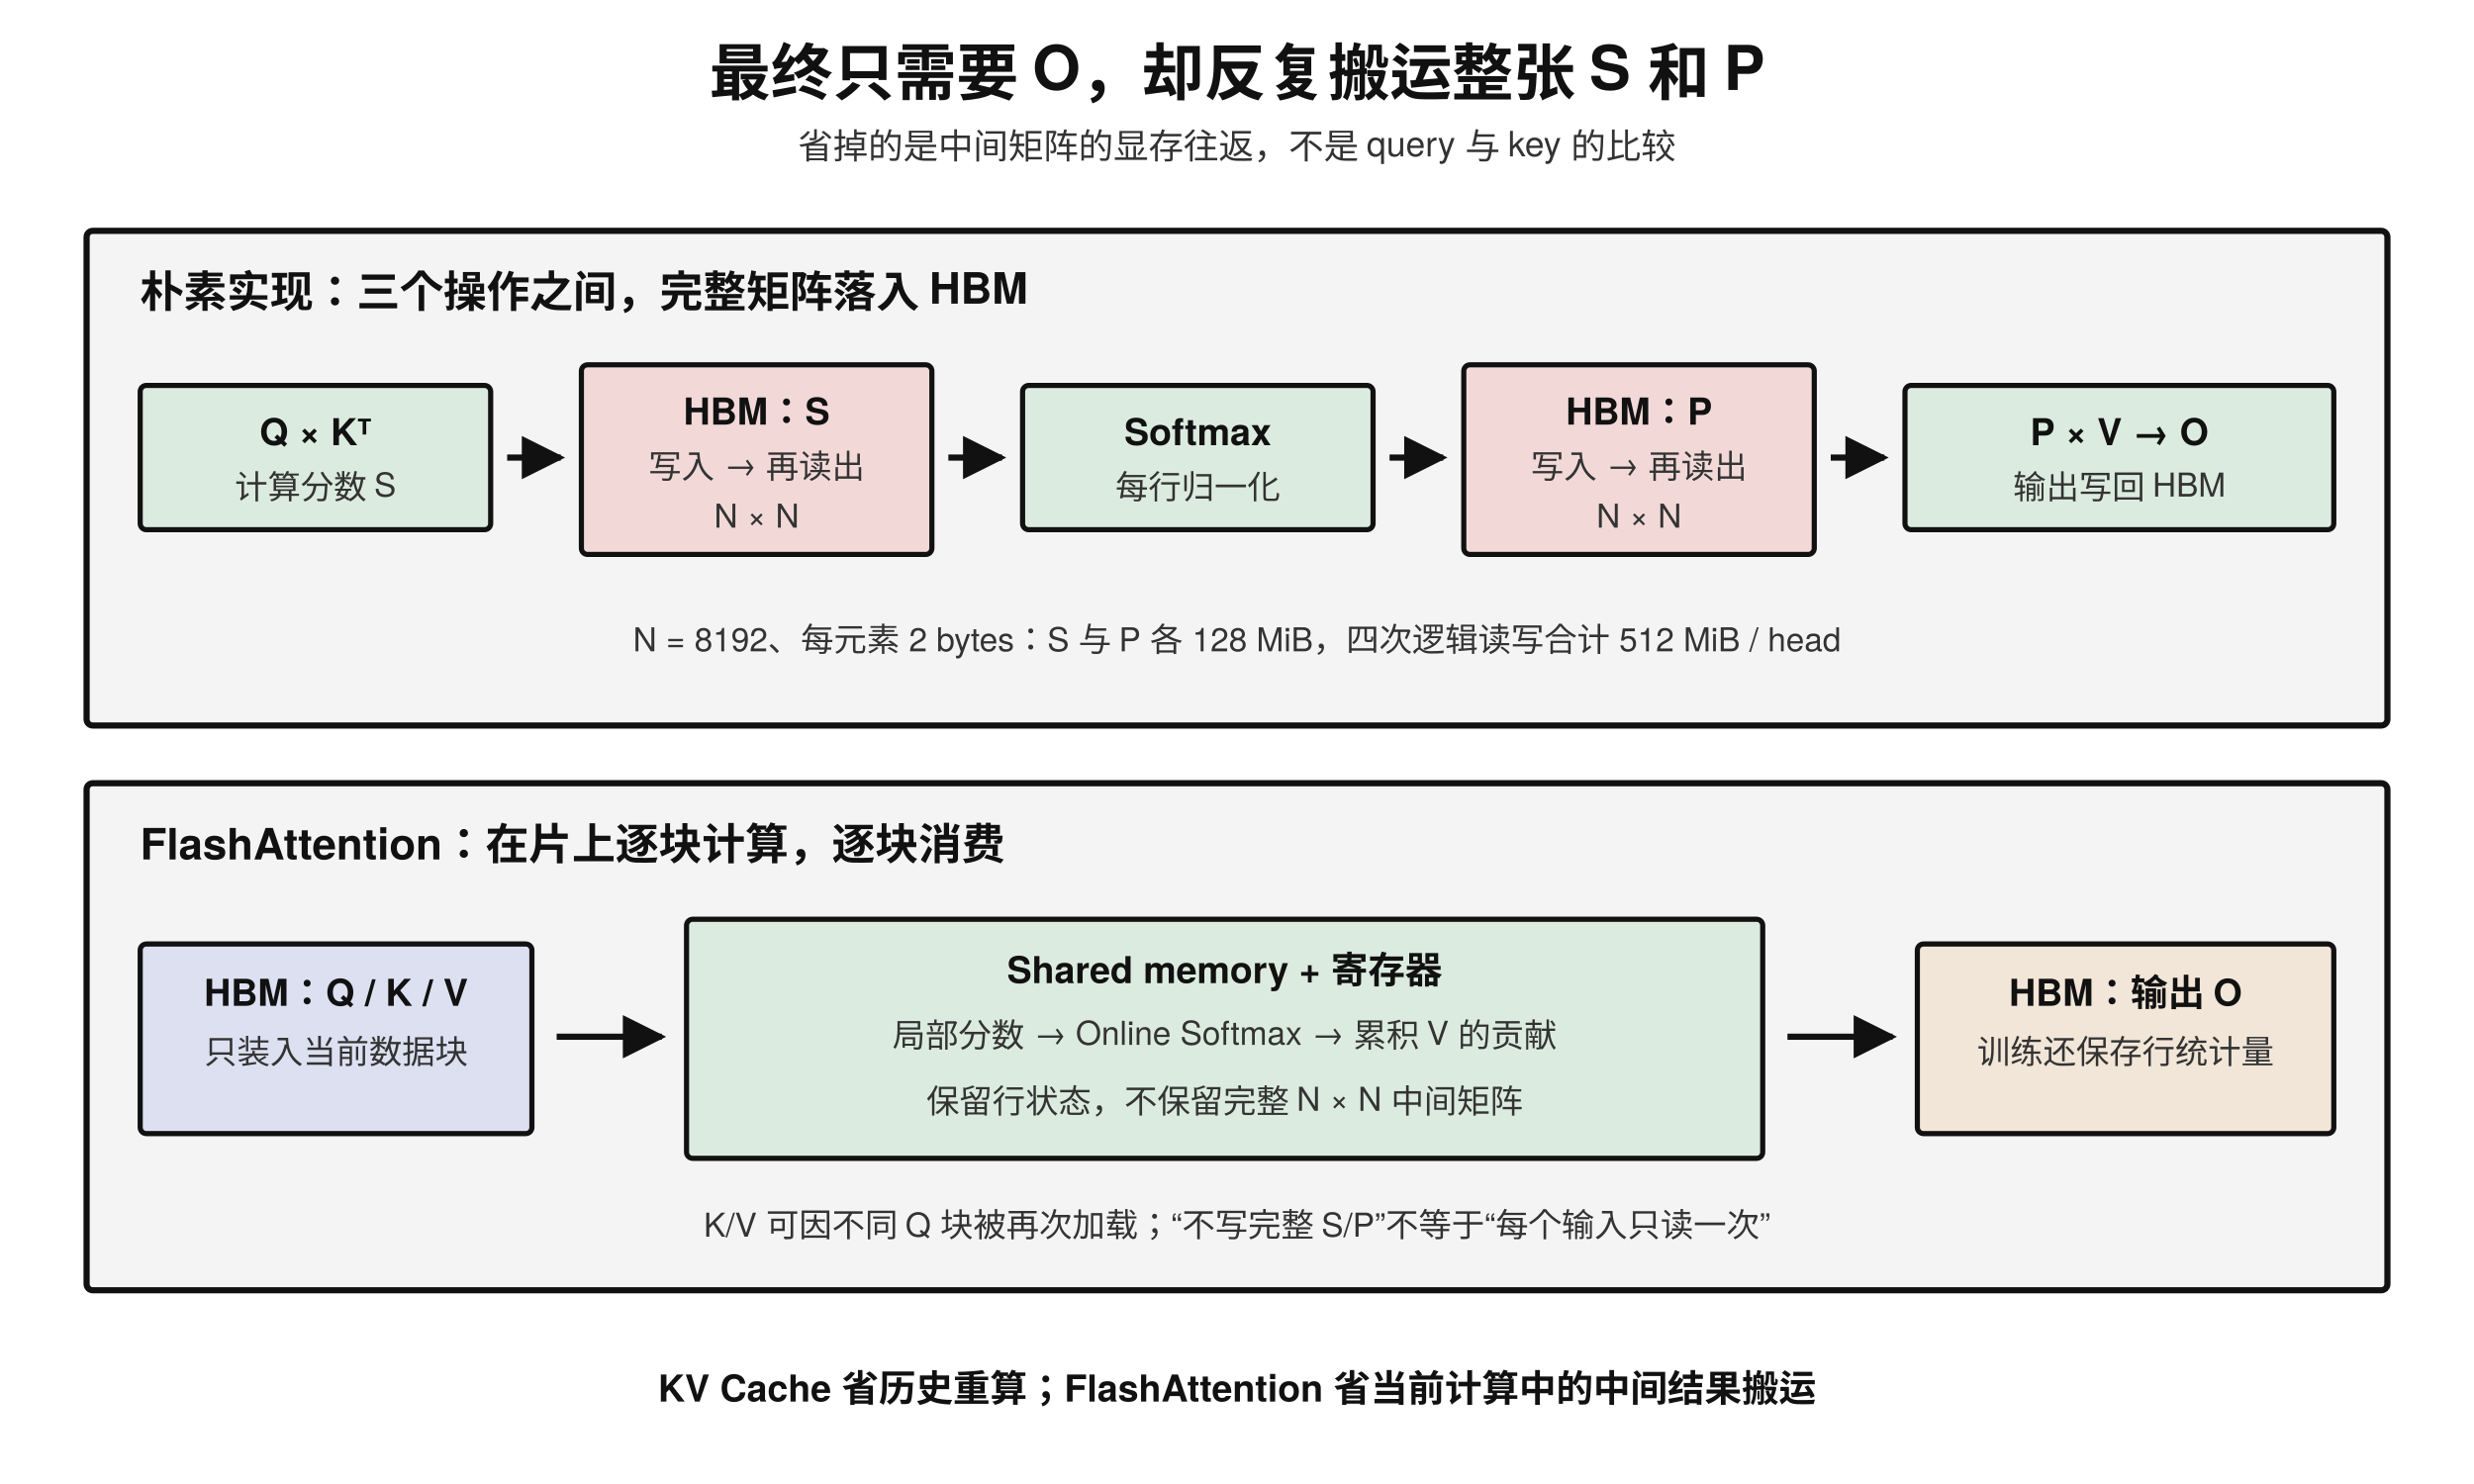
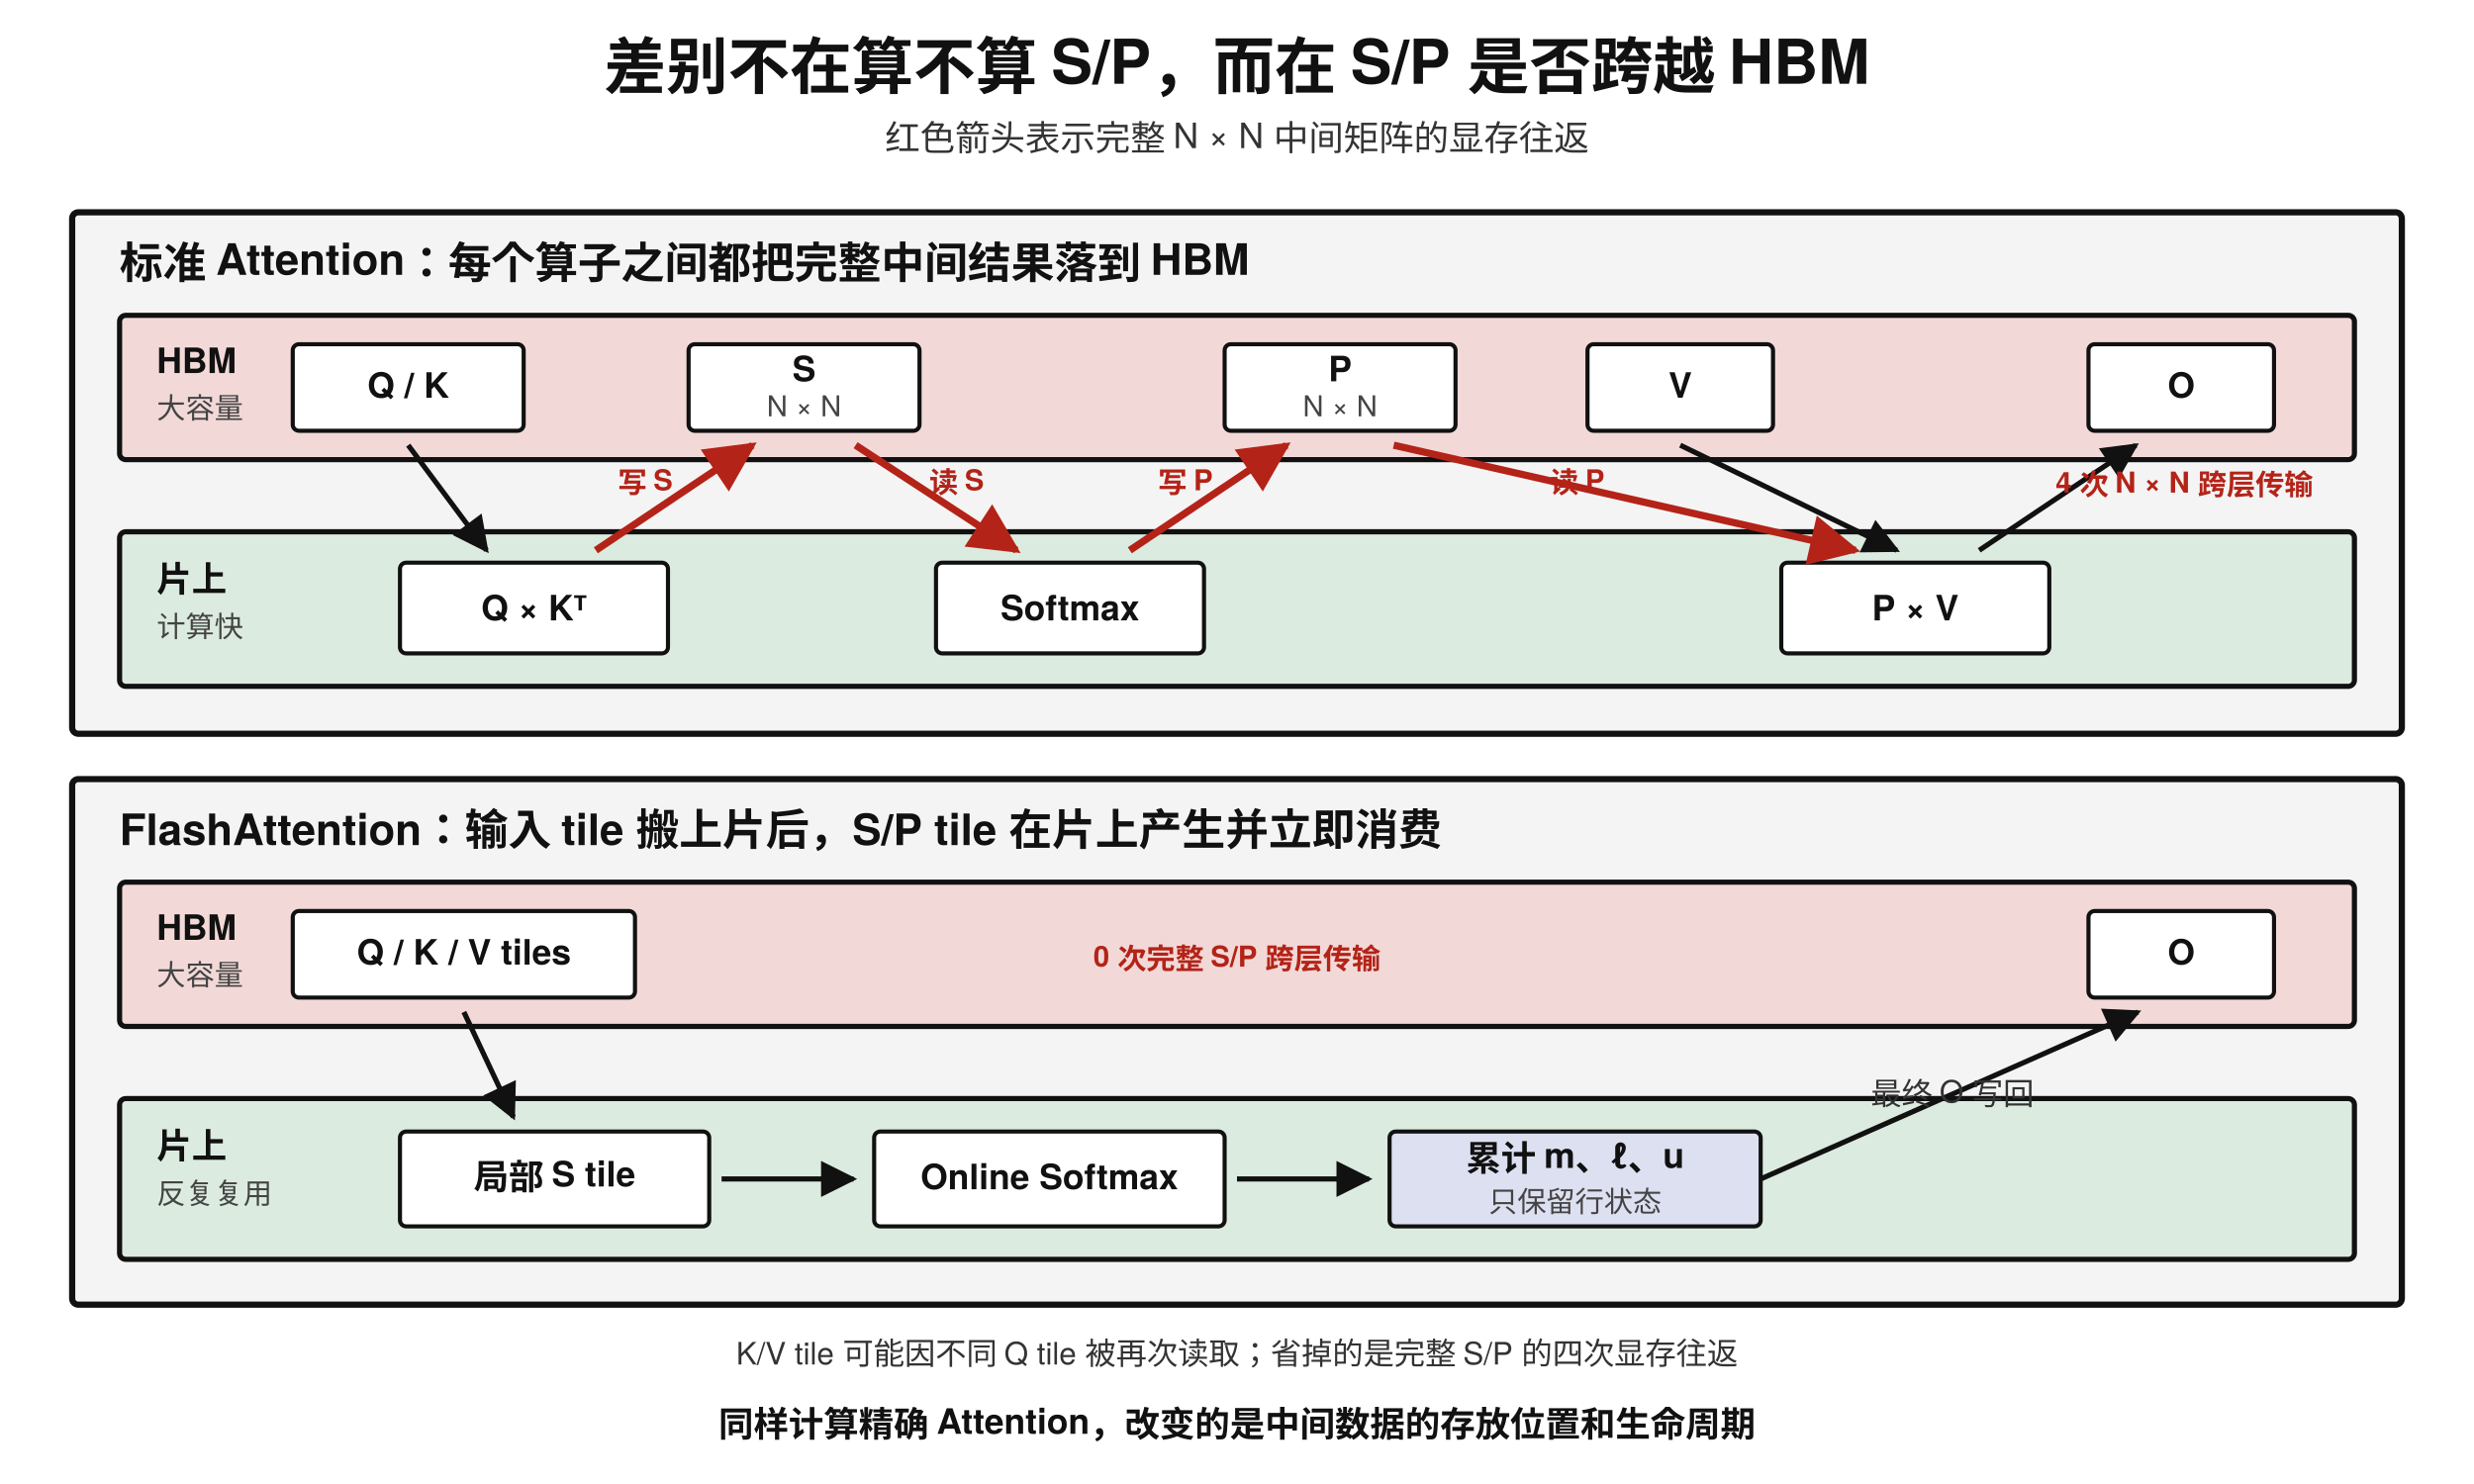
<svg xmlns="http://www.w3.org/2000/svg" width="1200" height="720" viewBox="0 0 1200 720" role="img" aria-labelledby="title desc">
  <defs>
    <marker id="arrow" viewBox="0 0 10 10" refX="9" refY="5" markerWidth="7" markerHeight="7" orient="auto">
      <path d="M0 0 L10 5 L0 10 Z" fill="#111111" />
+     </marker>
+     <marker id="arrow-hot" viewBox="0 0 10 10" refX="9" refY="5" markerWidth="7" markerHeight="7" orient="auto">
+       <path d="M0 0 L10 5 L0 10 Z" fill="#B42318" />
    </marker>
    <style>
            text { font-family: Helvetica Neue, Segoe UI, sans-serif; letter-spacing: 0; }
            .title { font-size: 30px; font-weight: 800; fill: #111111; }
            .subtitle { font-size: 17px; fill: #333333; }
            .heading { font-size: 21px; font-weight: 800; fill: #111111; }
-             .label { font-size: 18px; font-weight: 700; fill: #111111; }
-             .body { font-size: 16px; fill: #333333; }
+             .label { font-size: 17px; font-weight: 700; fill: #111111; }
+             .body { font-size: 15px; fill: #333333; }
+             .small { font-size: 14px; fill: #444444; }
+             .hot-text { font-size: 14px; font-weight: 700; fill: #B42318; }
            .panel { fill: #F4F4F4; stroke: #111111; stroke-width: 3; }
-             .compute { fill: #DCEBDF; stroke: #111111; stroke-width: 2.5; }
-             .io { fill: #F2D9D8; stroke: #111111; stroke-width: 2.5; }
-             .input { fill: #DDE0F1; stroke: #111111; stroke-width: 2.5; }
-             .output { fill: #F2E6D8; stroke: #111111; stroke-width: 2.5; }
-             .arrow { fill: none; stroke: #111111; stroke-width: 3; marker-end: url(#arrow); }
+             .lane-hbm { fill: #F2D9D8; stroke: #111111; stroke-width: 2.5; }
+             .lane-chip { fill: #DCEBDF; stroke: #111111; stroke-width: 2.5; }
+             .memory { fill: #FFFFFF; stroke: #111111; stroke-width: 2; }
+             .compute { fill: #FFFFFF; stroke: #111111; stroke-width: 2; }
+             .state { fill: #DDE0F1; stroke: #111111; stroke-width: 2; }
+             .arrow { fill: none; stroke: #111111; stroke-width: 2.5; marker-end: url(#arrow); }
+             .hot-arrow { fill: none; stroke: #B42318; stroke-width: 3.5; marker-end:
+             url(#arrow-hot); }
+             .local-arrow { fill: none; stroke: #111111; stroke-width: 2.5; marker-end: url(#arrow);
+             }
        </style>
  </defs>
  <rect width="1200" height="720" fill="#FFFFFF" />
-   <text x="600" y="46" text-anchor="middle" class="title">最终只需要 O，却反复搬运整张 S 和 P</text>
-   <text x="600" y="77" text-anchor="middle" class="subtitle">省掉的是中间矩阵的显存往返，不是 query 与 key 的比较</text>
-   <rect x="42" y="112" width="1116" height="240" rx="3" class="panel" />
-   <text x="68" y="149" class="heading">朴素实现：三个操作之间，完整矩阵落入 HBM</text>
-   <rect x="68" y="187" width="170" height="70" rx="3" class="compute" />
-   <text x="153" y="216" text-anchor="middle" class="label">Q × Kᵀ</text>
-   <text x="153" y="242" text-anchor="middle" class="body">计算分数 S</text>
-   <path d="M246 222 H272" class="arrow" />
-   <rect x="282" y="177" width="170" height="92" rx="3" class="io" />
-   <text x="367" y="206" text-anchor="middle" class="label">HBM：S</text>
-   <text x="367" y="232" text-anchor="middle" class="body">写入 → 再读出</text>
-   <text x="367" y="256" text-anchor="middle" class="body">N × N</text>
-   <path d="M460 222 H486" class="arrow" />
-   <rect x="496" y="187" width="170" height="70" rx="3" class="compute" />
-   <text x="581" y="216" text-anchor="middle" class="label">Softmax</text>
-   <text x="581" y="242" text-anchor="middle" class="body">每行归一化</text>
-   <path d="M674 222 H700" class="arrow" />
-   <rect x="710" y="177" width="170" height="92" rx="3" class="io" />
-   <text x="795" y="206" text-anchor="middle" class="label">HBM：P</text>
-   <text x="795" y="232" text-anchor="middle" class="body">写入 → 再读出</text>
-   <text x="795" y="256" text-anchor="middle" class="body">N × N</text>
-   <path d="M888 222 H914" class="arrow" />
-   <rect x="924" y="187" width="208" height="70" rx="3" class="compute" />
-   <text x="1028" y="216" text-anchor="middle" class="label">P × V → O</text>
-   <text x="1028" y="242" text-anchor="middle" class="body">输出写回 HBM</text>
-   <text x="600" y="316" text-anchor="middle" class="body">N = 8192、每元素 2 bytes：S 与 P 各 128
-         MiB，四次逻辑读写合计 512 MiB / head</text>
-   <rect x="42" y="380" width="1116" height="246" rx="3" class="panel" />
-   <text x="68" y="417" class="heading">FlashAttention：在片上逐块计算，逐块消费</text>
-   <rect x="68" y="458" width="190" height="92" rx="3" class="input" />
-   <text x="163" y="488" text-anchor="middle" class="label">HBM：Q / K / V</text>
-   <text x="163" y="516" text-anchor="middle" class="body">只装入当前数据块</text>
-   <path d="M270 503 H321" class="arrow" />
-   <rect x="333" y="446" width="522" height="116" rx="3" class="compute" />
-   <text x="594" y="477" text-anchor="middle" class="label">Shared memory + 寄存器</text>
-   <text x="594" y="508" text-anchor="middle" class="body">局部分数 → Online Softmax → 累积 V 的贡献</text>
-   <text x="594" y="540" text-anchor="middle" class="body">保留行状态，不保留完整 N × N 中间矩阵</text>
-   <path d="M867 503 H918" class="arrow" />
-   <rect x="930" y="458" width="202" height="92" rx="3" class="output" />
-   <text x="1031" y="488" text-anchor="middle" class="label">HBM：输出 O</text>
-   <text x="1031" y="516" text-anchor="middle" class="body">训练还保存行统计量</text>
-   <text x="600" y="600" text-anchor="middle" class="body">K/V 可因不同 Q 块被再次加载；“不写完整
-         S/P”不等于“每个输入只读一次”</text>
-   <text x="600" y="680" text-anchor="middle" class="label">KV Cache 省历史重算；FlashAttention
-         省当前计算中的中间结果搬运</text>
+   <text x="600" y="43" text-anchor="middle" class="title">差别不在算不算 S/P，而在 S/P 是否跨越 HBM</text>
+   <text x="600" y="73" text-anchor="middle" class="subtitle">红色箭头表示完整 N × N 中间矩阵的显存往返</text>
+   <rect x="35" y="103" width="1130" height="253" rx="3" class="panel" />
+   <text x="58" y="135" class="heading">标准 Attention：每个算子之间都把完整中间结果落到 HBM</text>
+   <rect x="58" y="153" width="1084" height="70" rx="3" class="lane-hbm" />
+   <text x="76" y="181" class="label">HBM</text>
+   <text x="76" y="203" class="small">大容量</text>
+   <rect x="142" y="167" width="112" height="42" rx="3" class="memory" />
+   <text x="198" y="193" text-anchor="middle" class="label">Q / K</text>
+   <rect x="334" y="167" width="112" height="42" rx="3" class="memory" />
+   <text x="390" y="185" text-anchor="middle" class="label">S</text>
+   <text x="390" y="202" text-anchor="middle" class="small">N × N</text>
+   <rect x="594" y="167" width="112" height="42" rx="3" class="memory" />
+   <text x="650" y="185" text-anchor="middle" class="label">P</text>
+   <text x="650" y="202" text-anchor="middle" class="small">N × N</text>
+   <rect x="770" y="167" width="90" height="42" rx="3" class="memory" />
+   <text x="815" y="193" text-anchor="middle" class="label">V</text>
+   <rect x="1013" y="167" width="90" height="42" rx="3" class="memory" />
+   <text x="1058" y="193" text-anchor="middle" class="label">O</text>
+   <rect x="58" y="258" width="1084" height="75" rx="3" class="lane-chip" />
+   <text x="76" y="287" class="label">片上</text>
+   <text x="76" y="309" class="small">计算快</text>
+   <rect x="194" y="273" width="130" height="44" rx="3" class="compute" />
+   <text x="259" y="301" text-anchor="middle" class="label">Q × Kᵀ</text>
+   <rect x="454" y="273" width="130" height="44" rx="3" class="compute" />
+   <text x="519" y="301" text-anchor="middle" class="label">Softmax</text>
+   <rect x="864" y="273" width="130" height="44" rx="3" class="compute" />
+   <text x="929" y="301" text-anchor="middle" class="label">P × V</text>
+   <path d="M198 216 L236 267" class="arrow" />
+   <path d="M289 267 L365 216" class="hot-arrow" />
+   <text x="313" y="239" text-anchor="middle" class="hot-text">写 S</text>
+   <path d="M415 216 L493 267" class="hot-arrow" />
+   <text x="464" y="239" text-anchor="middle" class="hot-text">读 S</text>
+   <path d="M548 267 L624 216" class="hot-arrow" />
+   <text x="575" y="239" text-anchor="middle" class="hot-text">写 P</text>
+   <path d="M676 216 L900 267" class="hot-arrow" />
+   <text x="765" y="239" text-anchor="middle" class="hot-text">读 P</text>
+   <path d="M815 216 L920 267" class="arrow" />
+   <path d="M960 267 L1036 216" class="arrow" />
+   <text x="1122" y="239" text-anchor="end" class="hot-text">4 次 N × N 跨层传输</text>
+   <rect x="35" y="378" width="1130" height="255" rx="3" class="panel" />
+   <text x="58" y="410" class="heading">FlashAttention：输入 tile 搬上片后，S/P tile 在片上产生并立即消费</text>
+   <rect x="58" y="428" width="1084" height="70" rx="3" class="lane-hbm" />
+   <text x="76" y="456" class="label">HBM</text>
+   <text x="76" y="478" class="small">大容量</text>
+   <rect x="142" y="442" width="166" height="42" rx="3" class="memory" />
+   <text x="225" y="468" text-anchor="middle" class="label">Q / K / V tiles</text>
+   <text x="600" y="469" text-anchor="middle" class="hot-text">0 次完整 S/P 跨层传输</text>
+   <rect x="1013" y="442" width="90" height="42" rx="3" class="memory" />
+   <text x="1058" y="468" text-anchor="middle" class="label">O</text>
+   <rect x="58" y="533" width="1084" height="78" rx="3" class="lane-chip" />
+   <text x="76" y="562" class="label">片上</text>
+   <text x="76" y="584" class="small">反复复用</text>
+   <rect x="194" y="549" width="150" height="46" rx="3" class="compute" />
+   <text x="269" y="577" text-anchor="middle" class="label">局部 S tile</text>
+   <rect x="424" y="549" width="170" height="46" rx="3" class="compute" />
+   <text x="509" y="577" text-anchor="middle" class="label">Online Softmax</text>
+   <rect x="674" y="549" width="180" height="46" rx="3" class="state" />
+   <text x="764" y="568" text-anchor="middle" class="label">累计 m、ℓ、u</text>
+   <text x="764" y="588" text-anchor="middle" class="small">只保留行状态</text>
+   <path d="M350 572 H414" class="local-arrow" />
+   <path d="M600 572 H664" class="local-arrow" />
+   <path d="M225 491 L249 542" class="arrow" />
+   <path d="M854 572 L1037 491" class="arrow" />
+   <text x="947" y="536" text-anchor="middle" class="body">最终 O 写回</text>
+   <text x="600" y="662" text-anchor="middle" class="body">K/V tile 可能因不同 Q tile 被再次读取；省掉的是完整 S/P
+         的四次显存往返</text>
+   <text x="600" y="697" text-anchor="middle" class="label">同样计算精确 Attention，改变的是中间数据的存放位置和生命周期</text>
</svg>
